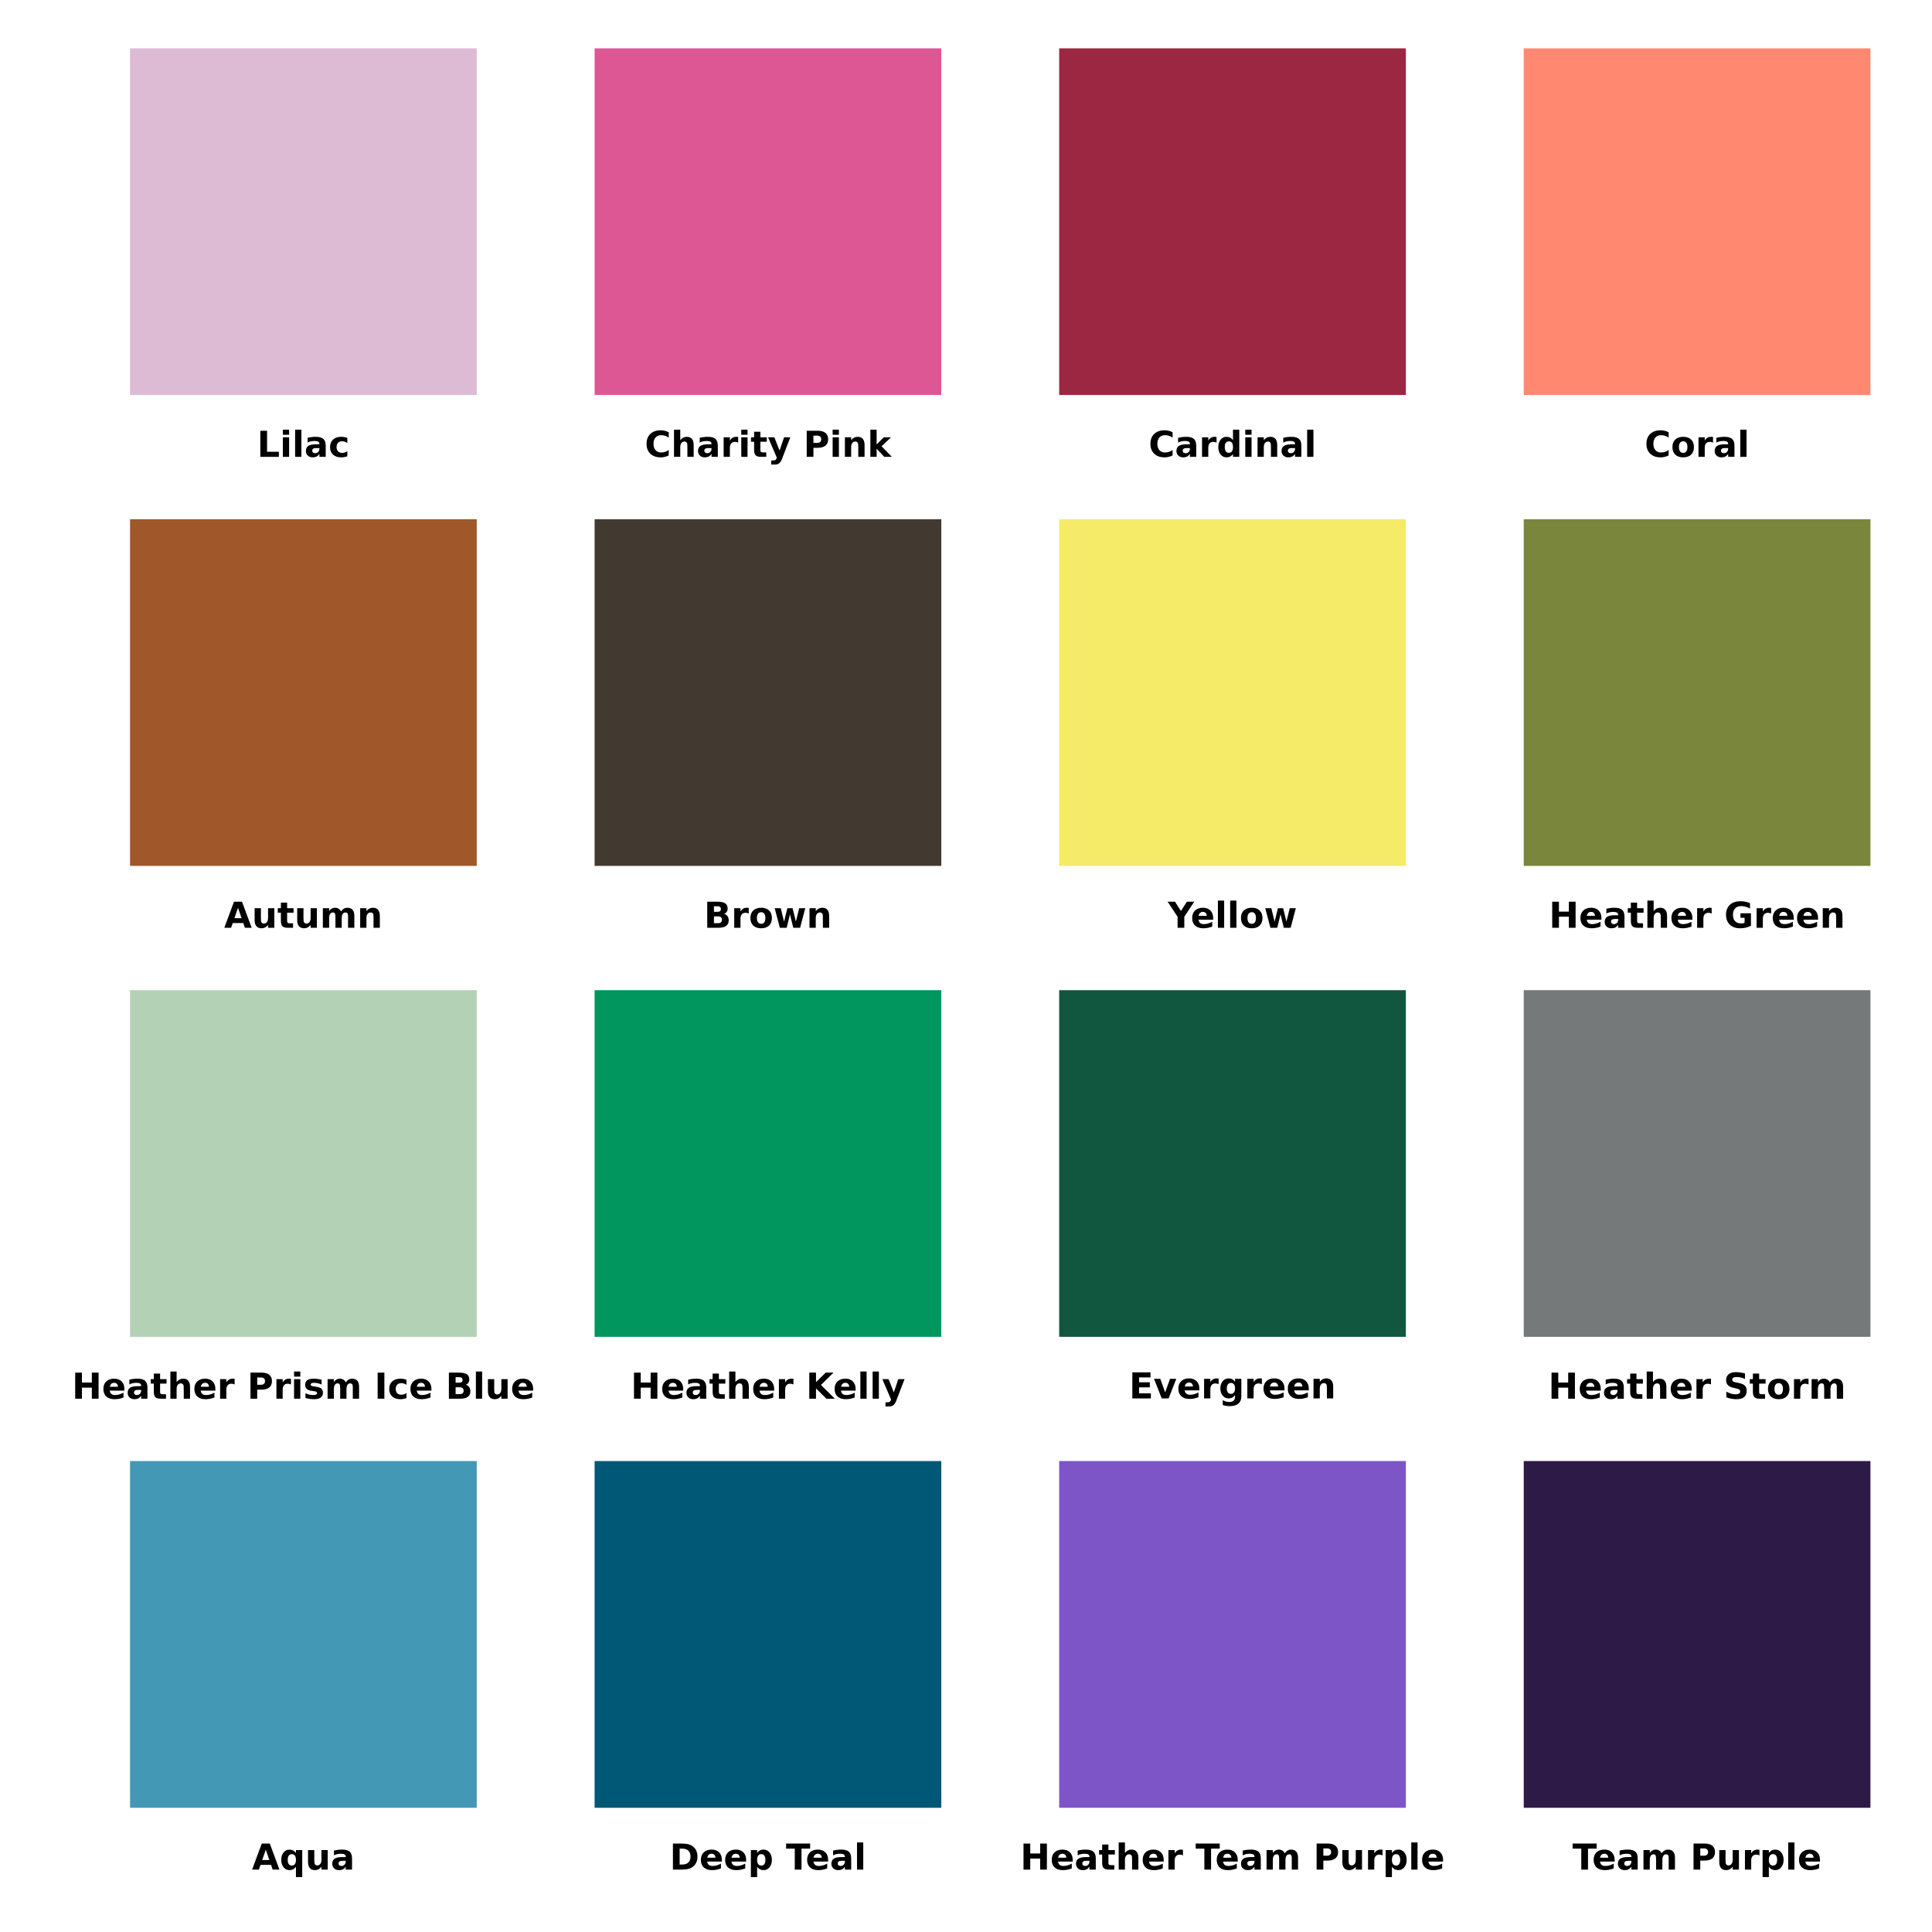
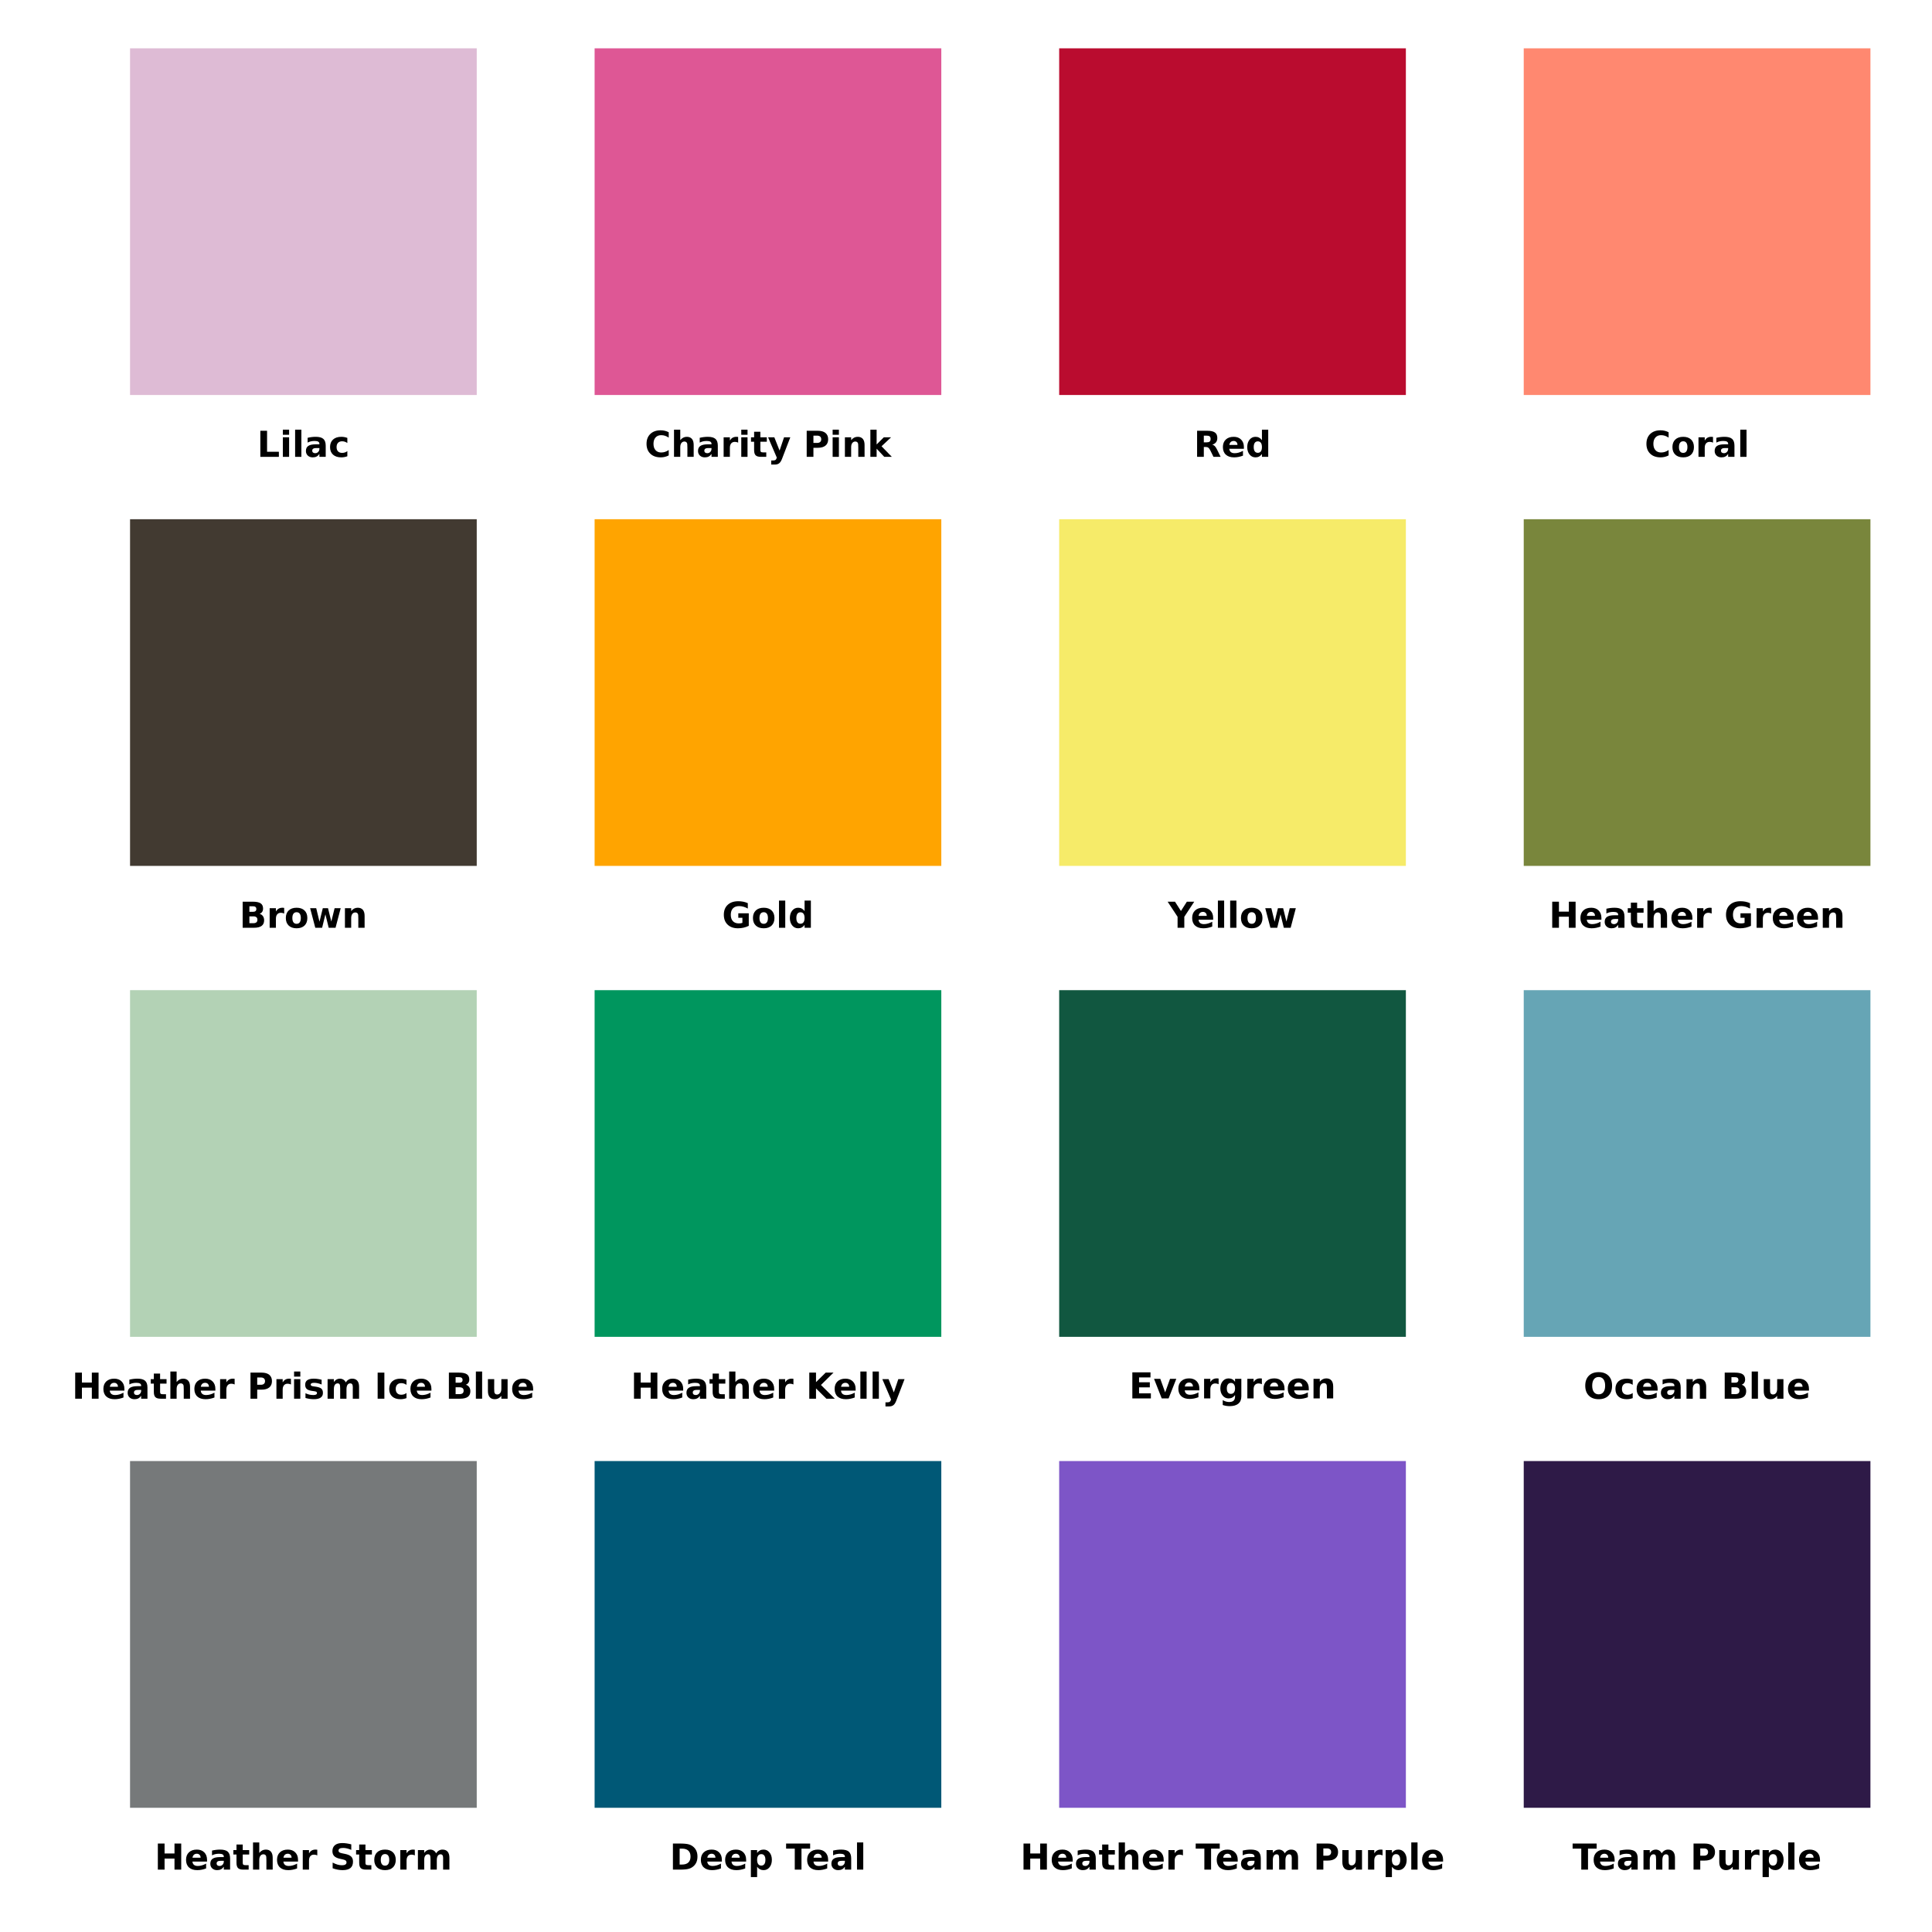
<svg xmlns="http://www.w3.org/2000/svg" xmlns:xlink="http://www.w3.org/1999/xlink" width="432pt" height="432pt" viewBox="0 0 432 432" version="1.1">
  <defs>
    <style type="text/css">*{stroke-linejoin: round; stroke-linecap: butt}</style>
  </defs>
  <g id="figure_1">
    <g id="patch_1">
      <path d="M 0 432  L 432 432  L 432 0  L 0 0  z " style="fill: #ffffff" />
    </g>
    <g id="axes_1">
      <g id="patch_2">
-         <path d="M 29.078 88.322  L 106.6 88.322  L 106.6 10.8  L 29.078 10.8  z " clip-path="url(#p97325c0bd1)" style="fill: #debbd5" />
+         <path d="M 29.078 88.322  L 106.6 88.322  L 106.6 10.8  L 29.078 10.8  z " clip-path="url(#p167980272f)" style="fill: #debbd5" />
      </g>
      <g id="text_1">
        <g transform="translate(57.4771 102.1527) scale(0.08 -0.08)">
          <defs>
            <path id="DejaVuSans-Bold-4c" d="M 588 4666  L 1791 4666  L 1791 909  L 3903 909  L 3903 0  L 588 0  L 588 4666  z " transform="scale(0.015625)" />
            <path id="DejaVuSans-Bold-69" d="M 538 3500  L 1656 3500  L 1656 0  L 538 0  L 538 3500  z M 538 4863  L 1656 4863  L 1656 3950  L 538 3950  L 538 4863  z " transform="scale(0.015625)" />
            <path id="DejaVuSans-Bold-6c" d="M 538 4863  L 1656 4863  L 1656 0  L 538 0  L 538 4863  z " transform="scale(0.015625)" />
            <path id="DejaVuSans-Bold-61" d="M 2106 1575  Q 1756 1575 1579 1456  Q 1403 1338 1403 1106  Q 1403 894 1545 773  Q 1688 653 1941 653  Q 2256 653 2472 879  Q 2688 1106 2688 1447  L 2688 1575  L 2106 1575  z M 3816 1997  L 3816 0  L 2688 0  L 2688 519  Q 2463 200 2181 54  Q 1900 -91 1497 -91  Q 953 -91 614 226  Q 275 544 275 1050  Q 275 1666 698 1953  Q 1122 2241 2028 2241  L 2688 2241  L 2688 2328  Q 2688 2594 2478 2717  Q 2269 2841 1825 2841  Q 1466 2841 1156 2769  Q 847 2697 581 2553  L 581 3406  Q 941 3494 1303 3539  Q 1666 3584 2028 3584  Q 2975 3584 3395 3211  Q 3816 2838 3816 1997  z " transform="scale(0.015625)" />
            <path id="DejaVuSans-Bold-63" d="M 3366 3391  L 3366 2478  Q 3138 2634 2908 2709  Q 2678 2784 2431 2784  Q 1963 2784 1702 2511  Q 1441 2238 1441 1747  Q 1441 1256 1702 982  Q 1963 709 2431 709  Q 2694 709 2930 787  Q 3166 866 3366 1019  L 3366 103  Q 3103 6 2833 -42  Q 2563 -91 2291 -91  Q 1344 -91 809 395  Q 275 881 275 1747  Q 275 2613 809 3098  Q 1344 3584 2291 3584  Q 2566 3584 2833 3536  Q 3100 3488 3366 3391  z " transform="scale(0.015625)" />
          </defs>
          <use xlink:href="#DejaVuSans-Bold-4c" />
          <use xlink:href="#DejaVuSans-Bold-69" transform="translate(63.7207 0)" />
          <use xlink:href="#DejaVuSans-Bold-6c" transform="translate(97.99805 0)" />
          <use xlink:href="#DejaVuSans-Bold-61" transform="translate(132.2754 0)" />
          <use xlink:href="#DejaVuSans-Bold-63" transform="translate(199.7559 0)" />
        </g>
      </g>
    </g>
    <g id="axes_2">
      <g id="patch_3">
-         <path d="M 132.956 88.322  L 210.478 88.322  L 210.478 10.8  L 132.956 10.8  z " clip-path="url(#p46a4325758)" style="fill: #de5795" />
+         <path d="M 132.956 88.322  L 210.478 88.322  L 210.478 10.8  L 132.956 10.8  z " clip-path="url(#p343f247fdc)" style="fill: #de5795" />
      </g>
      <g id="text_2">
        <g transform="translate(144.1682 102.1527) scale(0.08 -0.08)">
          <defs>
            <path id="DejaVuSans-Bold-43" d="M 4288 256  Q 3956 84 3597 -3  Q 3238 -91 2847 -91  Q 1681 -91 1000 561  Q 319 1213 319 2328  Q 319 3447 1000 4098  Q 1681 4750 2847 4750  Q 3238 4750 3597 4662  Q 3956 4575 4288 4403  L 4288 3438  Q 3953 3666 3628 3772  Q 3303 3878 2944 3878  Q 2300 3878 1931 3465  Q 1563 3053 1563 2328  Q 1563 1606 1931 1193  Q 2300 781 2944 781  Q 3303 781 3628 887  Q 3953 994 4288 1222  L 4288 256  z " transform="scale(0.015625)" />
            <path id="DejaVuSans-Bold-68" d="M 4056 2131  L 4056 0  L 2931 0  L 2931 347  L 2931 1625  Q 2931 2084 2911 2256  Q 2891 2428 2841 2509  Q 2775 2619 2662 2680  Q 2550 2741 2406 2741  Q 2056 2741 1856 2470  Q 1656 2200 1656 1722  L 1656 0  L 538 0  L 538 4863  L 1656 4863  L 1656 2988  Q 1909 3294 2193 3439  Q 2478 3584 2822 3584  Q 3428 3584 3742 3212  Q 4056 2841 4056 2131  z " transform="scale(0.015625)" />
            <path id="DejaVuSans-Bold-72" d="M 3138 2547  Q 2991 2616 2845 2648  Q 2700 2681 2553 2681  Q 2122 2681 1889 2404  Q 1656 2128 1656 1613  L 1656 0  L 538 0  L 538 3500  L 1656 3500  L 1656 2925  Q 1872 3269 2151 3426  Q 2431 3584 2822 3584  Q 2878 3584 2943 3579  Q 3009 3575 3134 3559  L 3138 2547  z " transform="scale(0.015625)" />
            <path id="DejaVuSans-Bold-74" d="M 1759 4494  L 1759 3500  L 2913 3500  L 2913 2700  L 1759 2700  L 1759 1216  Q 1759 972 1856 886  Q 1953 800 2241 800  L 2816 800  L 2816 0  L 1856 0  Q 1194 0 917 276  Q 641 553 641 1216  L 641 2700  L 84 2700  L 84 3500  L 641 3500  L 641 4494  L 1759 4494  z " transform="scale(0.015625)" />
            <path id="DejaVuSans-Bold-79" d="M 78 3500  L 1197 3500  L 2138 1125  L 2938 3500  L 4056 3500  L 2584 -331  Q 2363 -916 2067 -1148  Q 1772 -1381 1288 -1381  L 641 -1381  L 641 -647  L 991 -647  Q 1275 -647 1404 -556  Q 1534 -466 1606 -231  L 1638 -134  L 78 3500  z " transform="scale(0.015625)" />
            <path id="DejaVuSans-Bold-20" transform="scale(0.015625)" />
            <path id="DejaVuSans-Bold-50" d="M 588 4666  L 2584 4666  Q 3475 4666 3951 4270  Q 4428 3875 4428 3144  Q 4428 2409 3951 2014  Q 3475 1619 2584 1619  L 1791 1619  L 1791 0  L 588 0  L 588 4666  z M 1791 3794  L 1791 2491  L 2456 2491  Q 2806 2491 2997 2661  Q 3188 2831 3188 3144  Q 3188 3456 2997 3625  Q 2806 3794 2456 3794  L 1791 3794  z " transform="scale(0.015625)" />
            <path id="DejaVuSans-Bold-6e" d="M 4056 2131  L 4056 0  L 2931 0  L 2931 347  L 2931 1631  Q 2931 2084 2911 2256  Q 2891 2428 2841 2509  Q 2775 2619 2662 2680  Q 2550 2741 2406 2741  Q 2056 2741 1856 2470  Q 1656 2200 1656 1722  L 1656 0  L 538 0  L 538 3500  L 1656 3500  L 1656 2988  Q 1909 3294 2193 3439  Q 2478 3584 2822 3584  Q 3428 3584 3742 3212  Q 4056 2841 4056 2131  z " transform="scale(0.015625)" />
            <path id="DejaVuSans-Bold-6b" d="M 538 4863  L 1656 4863  L 1656 2216  L 2944 3500  L 4244 3500  L 2534 1894  L 4378 0  L 3022 0  L 1656 1459  L 1656 0  L 538 0  L 538 4863  z " transform="scale(0.015625)" />
          </defs>
          <use xlink:href="#DejaVuSans-Bold-43" />
          <use xlink:href="#DejaVuSans-Bold-68" transform="translate(73.38867 0)" />
          <use xlink:href="#DejaVuSans-Bold-61" transform="translate(144.5801 0)" />
          <use xlink:href="#DejaVuSans-Bold-72" transform="translate(212.0605 0)" />
          <use xlink:href="#DejaVuSans-Bold-69" transform="translate(261.377 0)" />
          <use xlink:href="#DejaVuSans-Bold-74" transform="translate(295.6543 0)" />
          <use xlink:href="#DejaVuSans-Bold-79" transform="translate(343.457 0)" />
          <use xlink:href="#DejaVuSans-Bold-20" transform="translate(408.6426 0)" />
          <use xlink:href="#DejaVuSans-Bold-50" transform="translate(443.457 0)" />
          <use xlink:href="#DejaVuSans-Bold-69" transform="translate(516.748 0)" />
          <use xlink:href="#DejaVuSans-Bold-6e" transform="translate(551.0254 0)" />
          <use xlink:href="#DejaVuSans-Bold-6b" transform="translate(622.2168 0)" />
        </g>
      </g>
    </g>
    <g id="axes_3">
      <g id="patch_4">
-         <path d="M 236.834 88.322  L 314.356 88.322  L 314.356 10.8  L 236.834 10.8  z " clip-path="url(#p03cb0f2068)" style="fill: #9b2743" />
+         <path d="M 236.834 88.322  L 314.356 88.322  L 314.356 10.8  L 236.834 10.8  z " clip-path="url(#p949ce42106)" style="fill: #ba0c2f" />
      </g>
      <g id="text_3">
-         <g transform="translate(256.8349 102.1527) scale(0.08 -0.08)">
-           <defs>
+         <g transform="translate(266.9386 102.1527) scale(0.08 -0.08)">
+           <defs>
+             <path id="DejaVuSans-Bold-52" d="M 2297 2597  Q 2675 2597 2839 2737  Q 3003 2878 3003 3200  Q 3003 3519 2839 3656  Q 2675 3794 2297 3794  L 1791 3794  L 1791 2597  L 2297 2597  z M 1791 1766  L 1791 0  L 588 0  L 588 4666  L 2425 4666  Q 3347 4666 3776 4356  Q 4206 4047 4206 3378  Q 4206 2916 3982 2619  Q 3759 2322 3309 2181  Q 3556 2125 3751 1926  Q 3947 1728 4147 1325  L 4800 0  L 3519 0  L 2950 1159  Q 2778 1509 2601 1637  Q 2425 1766 2131 1766  L 1791 1766  z " transform="scale(0.015625)" />
+             <path id="DejaVuSans-Bold-65" d="M 4031 1759  L 4031 1441  L 1416 1441  Q 1456 1047 1700 850  Q 1944 653 2381 653  Q 2734 653 3104 758  Q 3475 863 3866 1075  L 3866 213  Q 3469 63 3072 -14  Q 2675 -91 2278 -91  Q 1328 -91 801 392  Q 275 875 275 1747  Q 275 2603 792 3093  Q 1309 3584 2216 3584  Q 3041 3584 3536 3087  Q 4031 2591 4031 1759  z M 2881 2131  Q 2881 2450 2695 2645  Q 2509 2841 2209 2841  Q 1884 2841 1681 2658  Q 1478 2475 1428 2131  L 2881 2131  z " transform="scale(0.015625)" />
            <path id="DejaVuSans-Bold-64" d="M 2919 2988  L 2919 4863  L 4044 4863  L 4044 0  L 2919 0  L 2919 506  Q 2688 197 2409 53  Q 2131 -91 1766 -91  Q 1119 -91 703 423  Q 288 938 288 1747  Q 288 2556 703 3070  Q 1119 3584 1766 3584  Q 2128 3584 2408 3439  Q 2688 3294 2919 2988  z M 2181 722  Q 2541 722 2730 984  Q 2919 1247 2919 1747  Q 2919 2247 2730 2509  Q 2541 2772 2181 2772  Q 1825 2772 1636 2509  Q 1447 2247 1447 1747  Q 1447 1247 1636 984  Q 1825 722 2181 722  z " transform="scale(0.015625)" />
          </defs>
-           <use xlink:href="#DejaVuSans-Bold-43" />
-           <use xlink:href="#DejaVuSans-Bold-61" transform="translate(73.38867 0)" />
-           <use xlink:href="#DejaVuSans-Bold-72" transform="translate(140.8691 0)" />
-           <use xlink:href="#DejaVuSans-Bold-64" transform="translate(190.1855 0)" />
-           <use xlink:href="#DejaVuSans-Bold-69" transform="translate(261.7676 0)" />
-           <use xlink:href="#DejaVuSans-Bold-6e" transform="translate(296.0449 0)" />
-           <use xlink:href="#DejaVuSans-Bold-61" transform="translate(367.2363 0)" />
-           <use xlink:href="#DejaVuSans-Bold-6c" transform="translate(434.7168 0)" />
+           <use xlink:href="#DejaVuSans-Bold-52" />
+           <use xlink:href="#DejaVuSans-Bold-65" transform="translate(77.00195 0)" />
+           <use xlink:href="#DejaVuSans-Bold-64" transform="translate(144.8242 0)" />
        </g>
      </g>
    </g>
    <g id="axes_4">
      <g id="patch_5">
-         <path d="M 340.712 88.322  L 418.234 88.322  L 418.234 10.8  L 340.712 10.8  z " clip-path="url(#p84411aa0b2)" style="fill: #ff8870" />
+         <path d="M 340.712 88.322  L 418.234 88.322  L 418.234 10.8  L 340.712 10.8  z " clip-path="url(#pb95ceddba1)" style="fill: #ff8870" />
      </g>
      <g id="text_4">
        <g transform="translate(367.746 102.1527) scale(0.08 -0.08)">
          <defs>
            <path id="DejaVuSans-Bold-6f" d="M 2203 2784  Q 1831 2784 1636 2517  Q 1441 2250 1441 1747  Q 1441 1244 1636 976  Q 1831 709 2203 709  Q 2569 709 2762 976  Q 2956 1244 2956 1747  Q 2956 2250 2762 2517  Q 2569 2784 2203 2784  z M 2203 3584  Q 3106 3584 3614 3096  Q 4122 2609 4122 1747  Q 4122 884 3614 396  Q 3106 -91 2203 -91  Q 1297 -91 786 396  Q 275 884 275 1747  Q 275 2609 786 3096  Q 1297 3584 2203 3584  z " transform="scale(0.015625)" />
          </defs>
          <use xlink:href="#DejaVuSans-Bold-43" />
          <use xlink:href="#DejaVuSans-Bold-6f" transform="translate(73.38867 0)" />
          <use xlink:href="#DejaVuSans-Bold-72" transform="translate(142.0898 0)" />
          <use xlink:href="#DejaVuSans-Bold-61" transform="translate(191.4062 0)" />
          <use xlink:href="#DejaVuSans-Bold-6c" transform="translate(258.8867 0)" />
        </g>
      </g>
    </g>
    <g id="axes_5">
      <g id="patch_6">
-         <path d="M 29.078 193.622  L 106.6 193.622  L 106.6 116.1  L 29.078 116.1  z " clip-path="url(#pbfaa60b96a)" style="fill: #a05729" />
+         <path d="M 29.078 193.622  L 106.6 193.622  L 106.6 116.1  L 29.078 116.1  z " clip-path="url(#p4964c130c9)" style="fill: #423a31" />
      </g>
      <g id="text_5">
-         <g transform="translate(50.12085 207.4527) scale(0.08 -0.08)">
-           <defs>
-             <path id="DejaVuSans-Bold-41" d="M 3419 850  L 1538 850  L 1241 0  L 31 0  L 1759 4666  L 3194 4666  L 4922 0  L 3713 0  L 3419 850  z M 1838 1716  L 3116 1716  L 2478 3572  L 1838 1716  z " transform="scale(0.015625)" />
-             <path id="DejaVuSans-Bold-75" d="M 500 1363  L 500 3500  L 1625 3500  L 1625 3150  Q 1625 2866 1622 2436  Q 1619 2006 1619 1863  Q 1619 1441 1641 1255  Q 1663 1069 1716 984  Q 1784 875 1895 815  Q 2006 756 2150 756  Q 2500 756 2700 1025  Q 2900 1294 2900 1772  L 2900 3500  L 4019 3500  L 4019 0  L 2900 0  L 2900 506  Q 2647 200 2364 54  Q 2081 -91 1741 -91  Q 1134 -91 817 281  Q 500 653 500 1363  z " transform="scale(0.015625)" />
-             <path id="DejaVuSans-Bold-6d" d="M 3781 2919  Q 3994 3244 4286 3414  Q 4578 3584 4928 3584  Q 5531 3584 5847 3212  Q 6163 2841 6163 2131  L 6163 0  L 5038 0  L 5038 1825  Q 5041 1866 5042 1909  Q 5044 1953 5044 2034  Q 5044 2406 4934 2573  Q 4825 2741 4581 2741  Q 4263 2741 4089 2478  Q 3916 2216 3909 1719  L 3909 0  L 2784 0  L 2784 1825  Q 2784 2406 2684 2573  Q 2584 2741 2328 2741  Q 2006 2741 1831 2477  Q 1656 2213 1656 1722  L 1656 0  L 531 0  L 531 3500  L 1656 3500  L 1656 2988  Q 1863 3284 2130 3434  Q 2397 3584 2719 3584  Q 3081 3584 3359 3409  Q 3638 3234 3781 2919  z " transform="scale(0.015625)" />
-           </defs>
-           <use xlink:href="#DejaVuSans-Bold-41" />
-           <use xlink:href="#DejaVuSans-Bold-75" transform="translate(77.39258 0)" />
-           <use xlink:href="#DejaVuSans-Bold-74" transform="translate(148.584 0)" />
-           <use xlink:href="#DejaVuSans-Bold-75" transform="translate(196.3867 0)" />
-           <use xlink:href="#DejaVuSans-Bold-6d" transform="translate(267.5781 0)" />
-           <use xlink:href="#DejaVuSans-Bold-6e" transform="translate(371.7773 0)" />
-         </g>
-       </g>
-     </g>
-     <g id="axes_6">
-       <g id="patch_7">
-         <path d="M 132.956 193.622  L 210.478 193.622  L 210.478 116.1  L 132.956 116.1  z " clip-path="url(#pf58e08bce8)" style="fill: #423a31" />
-       </g>
-       <g id="text_6">
-         <g transform="translate(157.4044 207.4527) scale(0.08 -0.08)">
+         <g transform="translate(53.52648 207.4527) scale(0.08 -0.08)">
          <defs>
            <path id="DejaVuSans-Bold-42" d="M 2456 2859  Q 2741 2859 2887 2984  Q 3034 3109 3034 3353  Q 3034 3594 2887 3720  Q 2741 3847 2456 3847  L 1791 3847  L 1791 2859  L 2456 2859  z M 2497 819  Q 2859 819 3042 972  Q 3225 1125 3225 1434  Q 3225 1738 3044 1889  Q 2863 2041 2497 2041  L 1791 2041  L 1791 819  L 2497 819  z M 3616 2497  Q 4003 2384 4215 2081  Q 4428 1778 4428 1338  Q 4428 663 3972 331  Q 3516 0 2584 0  L 588 0  L 588 4666  L 2394 4666  Q 3366 4666 3802 4372  Q 4238 4078 4238 3431  Q 4238 3091 4078 2852  Q 3919 2613 3616 2497  z " transform="scale(0.015625)" />
            <path id="DejaVuSans-Bold-77" d="M 225 3500  L 1313 3500  L 1900 1088  L 2491 3500  L 3425 3500  L 4013 1113  L 4603 3500  L 5691 3500  L 4769 0  L 3547 0  L 2956 2406  L 2369 0  L 1147 0  L 225 3500  z " transform="scale(0.015625)" />
          </defs>
          <use xlink:href="#DejaVuSans-Bold-42" />
          <use xlink:href="#DejaVuSans-Bold-72" transform="translate(76.2207 0)" />
          <use xlink:href="#DejaVuSans-Bold-6f" transform="translate(125.5371 0)" />
          <use xlink:href="#DejaVuSans-Bold-77" transform="translate(194.2383 0)" />
          <use xlink:href="#DejaVuSans-Bold-6e" transform="translate(286.6211 0)" />
        </g>
      </g>
    </g>
+     <g id="axes_6">
+       <g id="patch_7">
+         <path d="M 132.956 193.622  L 210.478 193.622  L 210.478 116.1  L 132.956 116.1  z " clip-path="url(#pa12d1e536b)" style="fill: #ffa400" />
+       </g>
+       <g id="text_6">
+         <g transform="translate(161.4513 207.4527) scale(0.08 -0.08)">
+           <defs>
+             <path id="DejaVuSans-Bold-47" d="M 4781 347  Q 4331 128 3847 18  Q 3363 -91 2847 -91  Q 1681 -91 1000 561  Q 319 1213 319 2328  Q 319 3456 1012 4103  Q 1706 4750 2913 4750  Q 3378 4750 3804 4662  Q 4231 4575 4609 4403  L 4609 3438  Q 4219 3659 3833 3768  Q 3447 3878 3059 3878  Q 2341 3878 1952 3476  Q 1563 3075 1563 2328  Q 1563 1588 1938 1184  Q 2313 781 3003 781  Q 3191 781 3352 804  Q 3513 828 3641 878  L 3641 1784  L 2906 1784  L 2906 2591  L 4781 2591  L 4781 347  z " transform="scale(0.015625)" />
+           </defs>
+           <use xlink:href="#DejaVuSans-Bold-47" />
+           <use xlink:href="#DejaVuSans-Bold-6f" transform="translate(82.08008 0)" />
+           <use xlink:href="#DejaVuSans-Bold-6c" transform="translate(150.7812 0)" />
+           <use xlink:href="#DejaVuSans-Bold-64" transform="translate(185.0586 0)" />
+         </g>
+       </g>
+     </g>
    <g id="axes_7">
      <g id="patch_8">
-         <path d="M 236.834 193.622  L 314.356 193.622  L 314.356 116.1  L 236.834 116.1  z " clip-path="url(#p724e442a05)" style="fill: #f6eb69" />
+         <path d="M 236.834 193.622  L 314.356 193.622  L 314.356 116.1  L 236.834 116.1  z " clip-path="url(#pb1c33f5693)" style="fill: #f6eb69" />
      </g>
      <g id="text_7">
        <g transform="translate(261.1643 207.4527) scale(0.08 -0.08)">
          <defs>
            <path id="DejaVuSans-Bold-59" d="M -63 4666  L 1253 4666  L 2316 3003  L 3378 4666  L 4697 4666  L 2919 1966  L 2919 0  L 1716 0  L 1716 1966  L -63 4666  z " transform="scale(0.015625)" />
-             <path id="DejaVuSans-Bold-65" d="M 4031 1759  L 4031 1441  L 1416 1441  Q 1456 1047 1700 850  Q 1944 653 2381 653  Q 2734 653 3104 758  Q 3475 863 3866 1075  L 3866 213  Q 3469 63 3072 -14  Q 2675 -91 2278 -91  Q 1328 -91 801 392  Q 275 875 275 1747  Q 275 2603 792 3093  Q 1309 3584 2216 3584  Q 3041 3584 3536 3087  Q 4031 2591 4031 1759  z M 2881 2131  Q 2881 2450 2695 2645  Q 2509 2841 2209 2841  Q 1884 2841 1681 2658  Q 1478 2475 1428 2131  L 2881 2131  z " transform="scale(0.015625)" />
          </defs>
          <use xlink:href="#DejaVuSans-Bold-59" />
          <use xlink:href="#DejaVuSans-Bold-65" transform="translate(63.28711 0)" />
          <use xlink:href="#DejaVuSans-Bold-6c" transform="translate(131.1094 0)" />
          <use xlink:href="#DejaVuSans-Bold-6c" transform="translate(165.3867 0)" />
          <use xlink:href="#DejaVuSans-Bold-6f" transform="translate(199.6641 0)" />
          <use xlink:href="#DejaVuSans-Bold-77" transform="translate(268.3652 0)" />
        </g>
      </g>
    </g>
    <g id="axes_8">
      <g id="patch_9">
-         <path d="M 340.712 193.622  L 418.234 193.622  L 418.234 116.1  L 340.712 116.1  z " clip-path="url(#p727d11b1f7)" style="fill: #79863c" />
+         <path d="M 340.712 193.622  L 418.234 193.622  L 418.234 116.1  L 340.712 116.1  z " clip-path="url(#p9ac72dfb7f)" style="fill: #79863c" />
      </g>
      <g id="text_8">
        <g transform="translate(346.346 207.4527) scale(0.08 -0.08)">
          <defs>
            <path id="DejaVuSans-Bold-48" d="M 588 4666  L 1791 4666  L 1791 2888  L 3566 2888  L 3566 4666  L 4769 4666  L 4769 0  L 3566 0  L 3566 1978  L 1791 1978  L 1791 0  L 588 0  L 588 4666  z " transform="scale(0.015625)" />
-             <path id="DejaVuSans-Bold-47" d="M 4781 347  Q 4331 128 3847 18  Q 3363 -91 2847 -91  Q 1681 -91 1000 561  Q 319 1213 319 2328  Q 319 3456 1012 4103  Q 1706 4750 2913 4750  Q 3378 4750 3804 4662  Q 4231 4575 4609 4403  L 4609 3438  Q 4219 3659 3833 3768  Q 3447 3878 3059 3878  Q 2341 3878 1952 3476  Q 1563 3075 1563 2328  Q 1563 1588 1938 1184  Q 2313 781 3003 781  Q 3191 781 3352 804  Q 3513 828 3641 878  L 3641 1784  L 2906 1784  L 2906 2591  L 4781 2591  L 4781 347  z " transform="scale(0.015625)" />
          </defs>
          <use xlink:href="#DejaVuSans-Bold-48" />
          <use xlink:href="#DejaVuSans-Bold-65" transform="translate(83.69141 0)" />
          <use xlink:href="#DejaVuSans-Bold-61" transform="translate(151.5137 0)" />
          <use xlink:href="#DejaVuSans-Bold-74" transform="translate(218.9941 0)" />
          <use xlink:href="#DejaVuSans-Bold-68" transform="translate(266.7969 0)" />
          <use xlink:href="#DejaVuSans-Bold-65" transform="translate(337.9883 0)" />
          <use xlink:href="#DejaVuSans-Bold-72" transform="translate(405.8105 0)" />
          <use xlink:href="#DejaVuSans-Bold-20" transform="translate(455.127 0)" />
          <use xlink:href="#DejaVuSans-Bold-47" transform="translate(489.9414 0)" />
          <use xlink:href="#DejaVuSans-Bold-72" transform="translate(572.0215 0)" />
          <use xlink:href="#DejaVuSans-Bold-65" transform="translate(621.3379 0)" />
          <use xlink:href="#DejaVuSans-Bold-65" transform="translate(689.1602 0)" />
          <use xlink:href="#DejaVuSans-Bold-6e" transform="translate(756.9824 0)" />
        </g>
      </g>
    </g>
    <g id="axes_9">
      <g id="patch_10">
-         <path d="M 29.078 298.922  L 106.6 298.922  L 106.6 221.4  L 29.078 221.4  z " clip-path="url(#p5e1d258e85)" style="fill: #b3d2b5" />
+         <path d="M 29.078 298.922  L 106.6 298.922  L 106.6 221.4  L 29.078 221.4  z " clip-path="url(#p107261fcac)" style="fill: #b3d2b5" />
      </g>
      <g id="text_9">
        <g transform="translate(16.07898 312.7527) scale(0.08 -0.08)">
          <defs>
            <path id="DejaVuSans-Bold-73" d="M 3272 3391  L 3272 2541  Q 2913 2691 2578 2766  Q 2244 2841 1947 2841  Q 1628 2841 1473 2761  Q 1319 2681 1319 2516  Q 1319 2381 1436 2309  Q 1553 2238 1856 2203  L 2053 2175  Q 2913 2066 3209 1816  Q 3506 1566 3506 1031  Q 3506 472 3093 190  Q 2681 -91 1863 -91  Q 1516 -91 1145 -36  Q 775 19 384 128  L 384 978  Q 719 816 1070 734  Q 1422 653 1784 653  Q 2113 653 2278 743  Q 2444 834 2444 1013  Q 2444 1163 2330 1236  Q 2216 1309 1875 1350  L 1678 1375  Q 931 1469 631 1722  Q 331 1975 331 2491  Q 331 3047 712 3315  Q 1094 3584 1881 3584  Q 2191 3584 2531 3537  Q 2872 3491 3272 3391  z " transform="scale(0.015625)" />
+             <path id="DejaVuSans-Bold-6d" d="M 3781 2919  Q 3994 3244 4286 3414  Q 4578 3584 4928 3584  Q 5531 3584 5847 3212  Q 6163 2841 6163 2131  L 6163 0  L 5038 0  L 5038 1825  Q 5041 1866 5042 1909  Q 5044 1953 5044 2034  Q 5044 2406 4934 2573  Q 4825 2741 4581 2741  Q 4263 2741 4089 2478  Q 3916 2216 3909 1719  L 3909 0  L 2784 0  L 2784 1825  Q 2784 2406 2684 2573  Q 2584 2741 2328 2741  Q 2006 2741 1831 2477  Q 1656 2213 1656 1722  L 1656 0  L 531 0  L 531 3500  L 1656 3500  L 1656 2988  Q 1863 3284 2130 3434  Q 2397 3584 2719 3584  Q 3081 3584 3359 3409  Q 3638 3234 3781 2919  z " transform="scale(0.015625)" />
            <path id="DejaVuSans-Bold-49" d="M 588 4666  L 1791 4666  L 1791 0  L 588 0  L 588 4666  z " transform="scale(0.015625)" />
+             <path id="DejaVuSans-Bold-75" d="M 500 1363  L 500 3500  L 1625 3500  L 1625 3150  Q 1625 2866 1622 2436  Q 1619 2006 1619 1863  Q 1619 1441 1641 1255  Q 1663 1069 1716 984  Q 1784 875 1895 815  Q 2006 756 2150 756  Q 2500 756 2700 1025  Q 2900 1294 2900 1772  L 2900 3500  L 4019 3500  L 4019 0  L 2900 0  L 2900 506  Q 2647 200 2364 54  Q 2081 -91 1741 -91  Q 1134 -91 817 281  Q 500 653 500 1363  z " transform="scale(0.015625)" />
          </defs>
          <use xlink:href="#DejaVuSans-Bold-48" />
          <use xlink:href="#DejaVuSans-Bold-65" transform="translate(83.69141 0)" />
          <use xlink:href="#DejaVuSans-Bold-61" transform="translate(151.5137 0)" />
          <use xlink:href="#DejaVuSans-Bold-74" transform="translate(218.9941 0)" />
          <use xlink:href="#DejaVuSans-Bold-68" transform="translate(266.7969 0)" />
          <use xlink:href="#DejaVuSans-Bold-65" transform="translate(337.9883 0)" />
          <use xlink:href="#DejaVuSans-Bold-72" transform="translate(405.8105 0)" />
          <use xlink:href="#DejaVuSans-Bold-20" transform="translate(455.127 0)" />
          <use xlink:href="#DejaVuSans-Bold-50" transform="translate(489.9414 0)" />
          <use xlink:href="#DejaVuSans-Bold-72" transform="translate(563.2324 0)" />
          <use xlink:href="#DejaVuSans-Bold-69" transform="translate(612.5488 0)" />
          <use xlink:href="#DejaVuSans-Bold-73" transform="translate(646.8262 0)" />
          <use xlink:href="#DejaVuSans-Bold-6d" transform="translate(706.3477 0)" />
          <use xlink:href="#DejaVuSans-Bold-20" transform="translate(810.5469 0)" />
          <use xlink:href="#DejaVuSans-Bold-49" transform="translate(845.3613 0)" />
          <use xlink:href="#DejaVuSans-Bold-63" transform="translate(882.5684 0)" />
          <use xlink:href="#DejaVuSans-Bold-65" transform="translate(941.8457 0)" />
          <use xlink:href="#DejaVuSans-Bold-20" transform="translate(1009.668 0)" />
          <use xlink:href="#DejaVuSans-Bold-42" transform="translate(1044.482 0)" />
          <use xlink:href="#DejaVuSans-Bold-6c" transform="translate(1120.703 0)" />
          <use xlink:href="#DejaVuSans-Bold-75" transform="translate(1154.98 0)" />
          <use xlink:href="#DejaVuSans-Bold-65" transform="translate(1226.172 0)" />
        </g>
      </g>
    </g>
    <g id="axes_10">
      <g id="patch_11">
-         <path d="M 132.956 298.922  L 210.478 298.922  L 210.478 221.4  L 132.956 221.4  z " clip-path="url(#p5787f5a44f)" style="fill: #00965e" />
+         <path d="M 132.956 298.922  L 210.478 298.922  L 210.478 221.4  L 132.956 221.4  z " clip-path="url(#p17abc2cfaf)" style="fill: #00965e" />
      </g>
      <g id="text_10">
        <g transform="translate(141.0269 312.7527) scale(0.08 -0.08)">
          <defs>
            <path id="DejaVuSans-Bold-4b" d="M 588 4666  L 1791 4666  L 1791 2963  L 3525 4666  L 4922 4666  L 2675 2456  L 5153 0  L 3647 0  L 1791 1838  L 1791 0  L 588 0  L 588 4666  z " transform="scale(0.015625)" />
          </defs>
          <use xlink:href="#DejaVuSans-Bold-48" />
          <use xlink:href="#DejaVuSans-Bold-65" transform="translate(83.69141 0)" />
          <use xlink:href="#DejaVuSans-Bold-61" transform="translate(151.5137 0)" />
          <use xlink:href="#DejaVuSans-Bold-74" transform="translate(218.9941 0)" />
          <use xlink:href="#DejaVuSans-Bold-68" transform="translate(266.7969 0)" />
          <use xlink:href="#DejaVuSans-Bold-65" transform="translate(337.9883 0)" />
          <use xlink:href="#DejaVuSans-Bold-72" transform="translate(405.8105 0)" />
          <use xlink:href="#DejaVuSans-Bold-20" transform="translate(455.127 0)" />
          <use xlink:href="#DejaVuSans-Bold-4b" transform="translate(489.9414 0)" />
          <use xlink:href="#DejaVuSans-Bold-65" transform="translate(565.6816 0)" />
          <use xlink:href="#DejaVuSans-Bold-6c" transform="translate(633.5039 0)" />
          <use xlink:href="#DejaVuSans-Bold-6c" transform="translate(667.7812 0)" />
          <use xlink:href="#DejaVuSans-Bold-79" transform="translate(702.0586 0)" />
        </g>
      </g>
    </g>
    <g id="axes_11">
      <g id="patch_12">
-         <path d="M 236.834 298.922  L 314.356 298.922  L 314.356 221.4  L 236.834 221.4  z " clip-path="url(#p53e1752130)" style="fill: #115740" />
+         <path d="M 236.834 298.922  L 314.356 298.922  L 314.356 221.4  L 236.834 221.4  z " clip-path="url(#pfef6fbc07c)" style="fill: #115740" />
      </g>
      <g id="text_11">
        <g transform="translate(252.4599 312.6902) scale(0.08 -0.08)">
          <defs>
            <path id="DejaVuSans-Bold-45" d="M 588 4666  L 3834 4666  L 3834 3756  L 1791 3756  L 1791 2888  L 3713 2888  L 3713 1978  L 1791 1978  L 1791 909  L 3903 909  L 3903 0  L 588 0  L 588 4666  z " transform="scale(0.015625)" />
            <path id="DejaVuSans-Bold-76" d="M 97 3500  L 1216 3500  L 2088 1081  L 2956 3500  L 4078 3500  L 2700 0  L 1472 0  L 97 3500  z " transform="scale(0.015625)" />
            <path id="DejaVuSans-Bold-67" d="M 2919 594  Q 2688 288 2409 144  Q 2131 0 1766 0  Q 1125 0 706 504  Q 288 1009 288 1791  Q 288 2575 706 3076  Q 1125 3578 1766 3578  Q 2131 3578 2409 3434  Q 2688 3291 2919 2981  L 2919 3500  L 4044 3500  L 4044 353  Q 4044 -491 3511 -936  Q 2978 -1381 1966 -1381  Q 1638 -1381 1331 -1331  Q 1025 -1281 716 -1178  L 716 -306  Q 1009 -475 1290 -558  Q 1572 -641 1856 -641  Q 2406 -641 2662 -400  Q 2919 -159 2919 353  L 2919 594  z M 2181 2772  Q 1834 2772 1640 2515  Q 1447 2259 1447 1791  Q 1447 1309 1634 1061  Q 1822 813 2181 813  Q 2531 813 2725 1069  Q 2919 1325 2919 1791  Q 2919 2259 2725 2515  Q 2531 2772 2181 2772  z " transform="scale(0.015625)" />
          </defs>
          <use xlink:href="#DejaVuSans-Bold-45" />
          <use xlink:href="#DejaVuSans-Bold-76" transform="translate(68.31055 0)" />
          <use xlink:href="#DejaVuSans-Bold-65" transform="translate(133.4961 0)" />
          <use xlink:href="#DejaVuSans-Bold-72" transform="translate(201.3184 0)" />
          <use xlink:href="#DejaVuSans-Bold-67" transform="translate(250.6348 0)" />
          <use xlink:href="#DejaVuSans-Bold-72" transform="translate(322.2168 0)" />
          <use xlink:href="#DejaVuSans-Bold-65" transform="translate(371.5332 0)" />
          <use xlink:href="#DejaVuSans-Bold-65" transform="translate(439.3555 0)" />
          <use xlink:href="#DejaVuSans-Bold-6e" transform="translate(507.1777 0)" />
        </g>
      </g>
    </g>
    <g id="axes_12">
      <g id="patch_13">
-         <path d="M 340.712 298.922  L 418.234 298.922  L 418.234 221.4  L 340.712 221.4  z " clip-path="url(#p6aa0ad057a)" style="fill: #76797a" />
+         <path d="M 340.712 298.922  L 418.234 298.922  L 418.234 221.4  L 340.712 221.4  z " clip-path="url(#pac054787c3)" style="fill: #66a5b5" />
      </g>
      <g id="text_12">
-         <g transform="translate(346.1941 312.7527) scale(0.08 -0.08)">
+         <g transform="translate(354.0678 312.7527) scale(0.08 -0.08)">
+           <defs>
+             <path id="DejaVuSans-Bold-4f" d="M 2719 3878  Q 2169 3878 1866 3472  Q 1563 3066 1563 2328  Q 1563 1594 1866 1187  Q 2169 781 2719 781  Q 3272 781 3575 1187  Q 3878 1594 3878 2328  Q 3878 3066 3575 3472  Q 3272 3878 2719 3878  z M 2719 4750  Q 3844 4750 4481 4106  Q 5119 3463 5119 2328  Q 5119 1197 4481 553  Q 3844 -91 2719 -91  Q 1597 -91 958 553  Q 319 1197 319 2328  Q 319 3463 958 4106  Q 1597 4750 2719 4750  z " transform="scale(0.015625)" />
+           </defs>
+           <use xlink:href="#DejaVuSans-Bold-4f" />
+           <use xlink:href="#DejaVuSans-Bold-63" transform="translate(85.00977 0)" />
+           <use xlink:href="#DejaVuSans-Bold-65" transform="translate(144.2871 0)" />
+           <use xlink:href="#DejaVuSans-Bold-61" transform="translate(212.1094 0)" />
+           <use xlink:href="#DejaVuSans-Bold-6e" transform="translate(279.5898 0)" />
+           <use xlink:href="#DejaVuSans-Bold-20" transform="translate(350.7812 0)" />
+           <use xlink:href="#DejaVuSans-Bold-42" transform="translate(385.5957 0)" />
+           <use xlink:href="#DejaVuSans-Bold-6c" transform="translate(461.8164 0)" />
+           <use xlink:href="#DejaVuSans-Bold-75" transform="translate(496.0938 0)" />
+           <use xlink:href="#DejaVuSans-Bold-65" transform="translate(567.2852 0)" />
+         </g>
+       </g>
+     </g>
+     <g id="axes_13">
+       <g id="patch_14">
+         <path d="M 29.078 404.222  L 106.6 404.222  L 106.6 326.7  L 29.078 326.7  z " clip-path="url(#p396232f220)" style="fill: #76797a" />
+       </g>
+       <g id="text_13">
+         <g transform="translate(34.56023 418.0527) scale(0.08 -0.08)">
          <defs>
            <path id="DejaVuSans-Bold-53" d="M 3834 4519  L 3834 3531  Q 3450 3703 3084 3790  Q 2719 3878 2394 3878  Q 1963 3878 1756 3759  Q 1550 3641 1550 3391  Q 1550 3203 1689 3098  Q 1828 2994 2194 2919  L 2706 2816  Q 3484 2659 3812 2340  Q 4141 2022 4141 1434  Q 4141 663 3683 286  Q 3225 -91 2284 -91  Q 1841 -91 1394 -6  Q 947 78 500 244  L 500 1259  Q 947 1022 1364 901  Q 1781 781 2169 781  Q 2563 781 2772 912  Q 2981 1044 2981 1288  Q 2981 1506 2839 1625  Q 2697 1744 2272 1838  L 1806 1941  Q 1106 2091 782 2419  Q 459 2747 459 3303  Q 459 4000 909 4375  Q 1359 4750 2203 4750  Q 2588 4750 2994 4692  Q 3400 4634 3834 4519  z " transform="scale(0.015625)" />
          </defs>
          <use xlink:href="#DejaVuSans-Bold-48" />
          <use xlink:href="#DejaVuSans-Bold-65" transform="translate(83.69141 0)" />
          <use xlink:href="#DejaVuSans-Bold-61" transform="translate(151.5137 0)" />
          <use xlink:href="#DejaVuSans-Bold-74" transform="translate(218.9941 0)" />
          <use xlink:href="#DejaVuSans-Bold-68" transform="translate(266.7969 0)" />
          <use xlink:href="#DejaVuSans-Bold-65" transform="translate(337.9883 0)" />
          <use xlink:href="#DejaVuSans-Bold-72" transform="translate(405.8105 0)" />
          <use xlink:href="#DejaVuSans-Bold-20" transform="translate(455.127 0)" />
          <use xlink:href="#DejaVuSans-Bold-53" transform="translate(489.9414 0)" />
          <use xlink:href="#DejaVuSans-Bold-74" transform="translate(561.9629 0)" />
          <use xlink:href="#DejaVuSans-Bold-6f" transform="translate(609.7656 0)" />
          <use xlink:href="#DejaVuSans-Bold-72" transform="translate(678.4668 0)" />
          <use xlink:href="#DejaVuSans-Bold-6d" transform="translate(727.7832 0)" />
        </g>
      </g>
    </g>
-     <g id="axes_13">
-       <g id="patch_14">
-         <path d="M 29.078 404.222  L 106.6 404.222  L 106.6 326.7  L 29.078 326.7  z " clip-path="url(#p6ff371ee2d)" style="fill: #4298b5" />
-       </g>
-       <g id="text_13">
-         <g transform="translate(56.33335 418.0527) scale(0.08 -0.08)">
-           <defs>
-             <path id="DejaVuSans-Bold-71" d="M 2181 2772  Q 1825 2772 1636 2509  Q 1447 2247 1447 1747  Q 1447 1247 1636 984  Q 1825 722 2181 722  Q 2541 722 2730 984  Q 2919 1247 2919 1747  Q 2919 2247 2730 2509  Q 2541 2772 2181 2772  z M 2919 506  Q 2688 197 2409 53  Q 2131 -91 1766 -91  Q 1119 -91 703 423  Q 288 938 288 1747  Q 288 2556 703 3067  Q 1119 3578 1766 3578  Q 2131 3578 2409 3434  Q 2688 3291 2919 2981  L 2919 3500  L 4044 3500  L 4044 -1331  L 2919 -1331  L 2919 506  z " transform="scale(0.015625)" />
-           </defs>
-           <use xlink:href="#DejaVuSans-Bold-41" />
-           <use xlink:href="#DejaVuSans-Bold-71" transform="translate(77.39258 0)" />
-           <use xlink:href="#DejaVuSans-Bold-75" transform="translate(148.9746 0)" />
-           <use xlink:href="#DejaVuSans-Bold-61" transform="translate(220.166 0)" />
-         </g>
-       </g>
-     </g>
    <g id="axes_14">
      <g id="patch_15">
-         <path d="M 132.956 404.222  L 210.478 404.222  L 210.478 326.7  L 132.956 326.7  z " clip-path="url(#p730fde7f42)" style="fill: #005876" />
+         <path d="M 132.956 404.222  L 210.478 404.222  L 210.478 326.7  L 132.956 326.7  z " clip-path="url(#pc000d0d7e6)" style="fill: #005876" />
      </g>
      <g id="text_14">
        <g transform="translate(149.7319 418.0527) scale(0.08 -0.08)">
          <defs>
            <path id="DejaVuSans-Bold-44" d="M 1791 3756  L 1791 909  L 2222 909  Q 2959 909 3348 1275  Q 3738 1641 3738 2338  Q 3738 3031 3350 3393  Q 2963 3756 2222 3756  L 1791 3756  z M 588 4666  L 1856 4666  Q 2919 4666 3439 4514  Q 3959 4363 4331 4000  Q 4659 3684 4818 3271  Q 4978 2859 4978 2338  Q 4978 1809 4818 1395  Q 4659 981 4331 666  Q 3956 303 3431 151  Q 2906 0 1856 0  L 588 0  L 588 4666  z " transform="scale(0.015625)" />
            <path id="DejaVuSans-Bold-70" d="M 1656 506  L 1656 -1331  L 538 -1331  L 538 3500  L 1656 3500  L 1656 2988  Q 1888 3294 2169 3439  Q 2450 3584 2816 3584  Q 3463 3584 3878 3070  Q 4294 2556 4294 1747  Q 4294 938 3878 423  Q 3463 -91 2816 -91  Q 2450 -91 2169 54  Q 1888 200 1656 506  z M 2400 2772  Q 2041 2772 1848 2508  Q 1656 2244 1656 1747  Q 1656 1250 1848 986  Q 2041 722 2400 722  Q 2759 722 2948 984  Q 3138 1247 3138 1747  Q 3138 2247 2948 2509  Q 2759 2772 2400 2772  z " transform="scale(0.015625)" />
            <path id="DejaVuSans-Bold-54" d="M 31 4666  L 4331 4666  L 4331 3756  L 2784 3756  L 2784 0  L 1581 0  L 1581 3756  L 31 3756  L 31 4666  z " transform="scale(0.015625)" />
          </defs>
          <use xlink:href="#DejaVuSans-Bold-44" />
          <use xlink:href="#DejaVuSans-Bold-65" transform="translate(83.00781 0)" />
          <use xlink:href="#DejaVuSans-Bold-65" transform="translate(150.8301 0)" />
          <use xlink:href="#DejaVuSans-Bold-70" transform="translate(218.6523 0)" />
          <use xlink:href="#DejaVuSans-Bold-20" transform="translate(290.2344 0)" />
          <use xlink:href="#DejaVuSans-Bold-54" transform="translate(325.0488 0)" />
          <use xlink:href="#DejaVuSans-Bold-65" transform="translate(380.0117 0)" />
          <use xlink:href="#DejaVuSans-Bold-61" transform="translate(447.834 0)" />
          <use xlink:href="#DejaVuSans-Bold-6c" transform="translate(515.3145 0)" />
        </g>
      </g>
    </g>
    <g id="axes_15">
      <g id="patch_16">
-         <path d="M 236.834 404.222  L 314.356 404.222  L 314.356 326.7  L 236.834 326.7  z " clip-path="url(#pcce943ba33)" style="fill: #7d55c7" />
+         <path d="M 236.834 404.222  L 314.356 404.222  L 314.356 326.7  L 236.834 326.7  z " clip-path="url(#p56db135882)" style="fill: #7d55c7" />
      </g>
      <g id="text_15">
        <g transform="translate(228.1261 418.0527) scale(0.08 -0.08)">
          <use xlink:href="#DejaVuSans-Bold-48" />
          <use xlink:href="#DejaVuSans-Bold-65" transform="translate(83.69141 0)" />
          <use xlink:href="#DejaVuSans-Bold-61" transform="translate(151.5137 0)" />
          <use xlink:href="#DejaVuSans-Bold-74" transform="translate(218.9941 0)" />
          <use xlink:href="#DejaVuSans-Bold-68" transform="translate(266.7969 0)" />
          <use xlink:href="#DejaVuSans-Bold-65" transform="translate(337.9883 0)" />
          <use xlink:href="#DejaVuSans-Bold-72" transform="translate(405.8105 0)" />
          <use xlink:href="#DejaVuSans-Bold-20" transform="translate(455.127 0)" />
          <use xlink:href="#DejaVuSans-Bold-54" transform="translate(489.9414 0)" />
          <use xlink:href="#DejaVuSans-Bold-65" transform="translate(544.9043 0)" />
          <use xlink:href="#DejaVuSans-Bold-61" transform="translate(612.7266 0)" />
          <use xlink:href="#DejaVuSans-Bold-6d" transform="translate(680.207 0)" />
          <use xlink:href="#DejaVuSans-Bold-20" transform="translate(784.4062 0)" />
          <use xlink:href="#DejaVuSans-Bold-50" transform="translate(819.2207 0)" />
          <use xlink:href="#DejaVuSans-Bold-75" transform="translate(892.5117 0)" />
          <use xlink:href="#DejaVuSans-Bold-72" transform="translate(963.7031 0)" />
          <use xlink:href="#DejaVuSans-Bold-70" transform="translate(1013.02 0)" />
          <use xlink:href="#DejaVuSans-Bold-6c" transform="translate(1084.602 0)" />
          <use xlink:href="#DejaVuSans-Bold-65" transform="translate(1118.879 0)" />
        </g>
      </g>
    </g>
    <g id="axes_16">
      <g id="patch_17">
-         <path d="M 340.712 404.222  L 418.234 404.222  L 418.234 326.7  L 340.712 326.7  z " clip-path="url(#p4aef142dc4)" style="fill: #2e1a47" />
+         <path d="M 340.712 404.222  L 418.234 404.222  L 418.234 326.7  L 340.712 326.7  z " clip-path="url(#p47bfc33f33)" style="fill: #2e1a47" />
      </g>
      <g id="text_16">
        <g transform="translate(351.6016 418.0527) scale(0.08 -0.08)">
          <use xlink:href="#DejaVuSans-Bold-54" />
          <use xlink:href="#DejaVuSans-Bold-65" transform="translate(54.96289 0)" />
          <use xlink:href="#DejaVuSans-Bold-61" transform="translate(122.7852 0)" />
          <use xlink:href="#DejaVuSans-Bold-6d" transform="translate(190.2656 0)" />
          <use xlink:href="#DejaVuSans-Bold-20" transform="translate(294.4648 0)" />
          <use xlink:href="#DejaVuSans-Bold-50" transform="translate(329.2793 0)" />
          <use xlink:href="#DejaVuSans-Bold-75" transform="translate(402.5703 0)" />
          <use xlink:href="#DejaVuSans-Bold-72" transform="translate(473.7617 0)" />
          <use xlink:href="#DejaVuSans-Bold-70" transform="translate(523.0781 0)" />
          <use xlink:href="#DejaVuSans-Bold-6c" transform="translate(594.6602 0)" />
          <use xlink:href="#DejaVuSans-Bold-65" transform="translate(628.9375 0)" />
        </g>
      </g>
    </g>
  </g>
  <defs>
-     <clipPath id="p97325c0bd1">
+     <clipPath id="p167980272f">
      <rect x="29.078" y="10.8" width="77.522" height="93.026" />
    </clipPath>
-     <clipPath id="p46a4325758">
+     <clipPath id="p343f247fdc">
      <rect x="132.956" y="10.8" width="77.522" height="93.026" />
    </clipPath>
-     <clipPath id="p03cb0f2068">
+     <clipPath id="p949ce42106">
      <rect x="236.834" y="10.8" width="77.522" height="93.026" />
    </clipPath>
-     <clipPath id="p84411aa0b2">
+     <clipPath id="pb95ceddba1">
      <rect x="340.712" y="10.8" width="77.522" height="93.026" />
    </clipPath>
-     <clipPath id="pbfaa60b96a">
+     <clipPath id="p4964c130c9">
      <rect x="29.078" y="116.1" width="77.522" height="93.026" />
    </clipPath>
-     <clipPath id="pf58e08bce8">
+     <clipPath id="pa12d1e536b">
      <rect x="132.956" y="116.1" width="77.522" height="93.026" />
    </clipPath>
-     <clipPath id="p724e442a05">
+     <clipPath id="pb1c33f5693">
      <rect x="236.834" y="116.1" width="77.522" height="93.026" />
    </clipPath>
-     <clipPath id="p727d11b1f7">
+     <clipPath id="p9ac72dfb7f">
      <rect x="340.712" y="116.1" width="77.522" height="93.026" />
    </clipPath>
-     <clipPath id="p5e1d258e85">
+     <clipPath id="p107261fcac">
      <rect x="29.078" y="221.4" width="77.522" height="93.026" />
    </clipPath>
-     <clipPath id="p5787f5a44f">
+     <clipPath id="p17abc2cfaf">
      <rect x="132.956" y="221.4" width="77.522" height="93.026" />
    </clipPath>
-     <clipPath id="p53e1752130">
+     <clipPath id="pfef6fbc07c">
      <rect x="236.834" y="221.4" width="77.522" height="93.026" />
    </clipPath>
-     <clipPath id="p6aa0ad057a">
+     <clipPath id="pac054787c3">
      <rect x="340.712" y="221.4" width="77.522" height="93.026" />
    </clipPath>
-     <clipPath id="p6ff371ee2d">
+     <clipPath id="p396232f220">
      <rect x="29.078" y="326.7" width="77.522" height="93.026" />
    </clipPath>
-     <clipPath id="p730fde7f42">
+     <clipPath id="pc000d0d7e6">
      <rect x="132.956" y="326.7" width="77.522" height="93.026" />
    </clipPath>
-     <clipPath id="pcce943ba33">
+     <clipPath id="p56db135882">
      <rect x="236.834" y="326.7" width="77.522" height="93.026" />
    </clipPath>
-     <clipPath id="p4aef142dc4">
+     <clipPath id="p47bfc33f33">
      <rect x="340.712" y="326.7" width="77.522" height="93.026" />
    </clipPath>
  </defs>
</svg>
